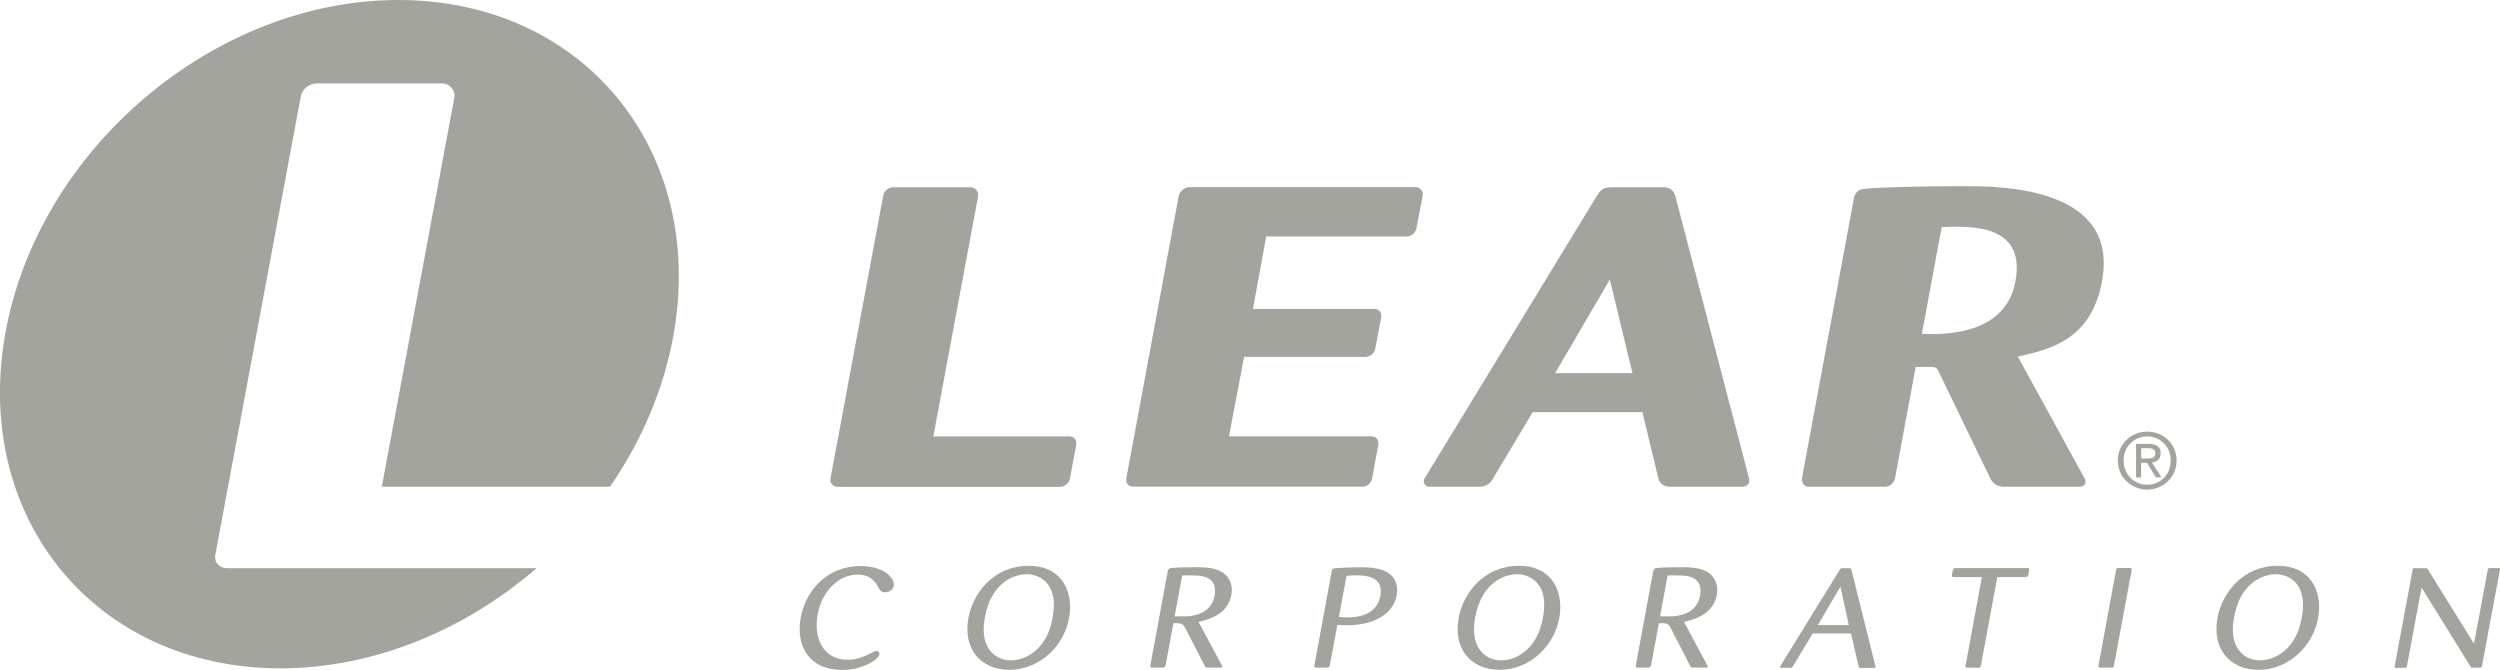
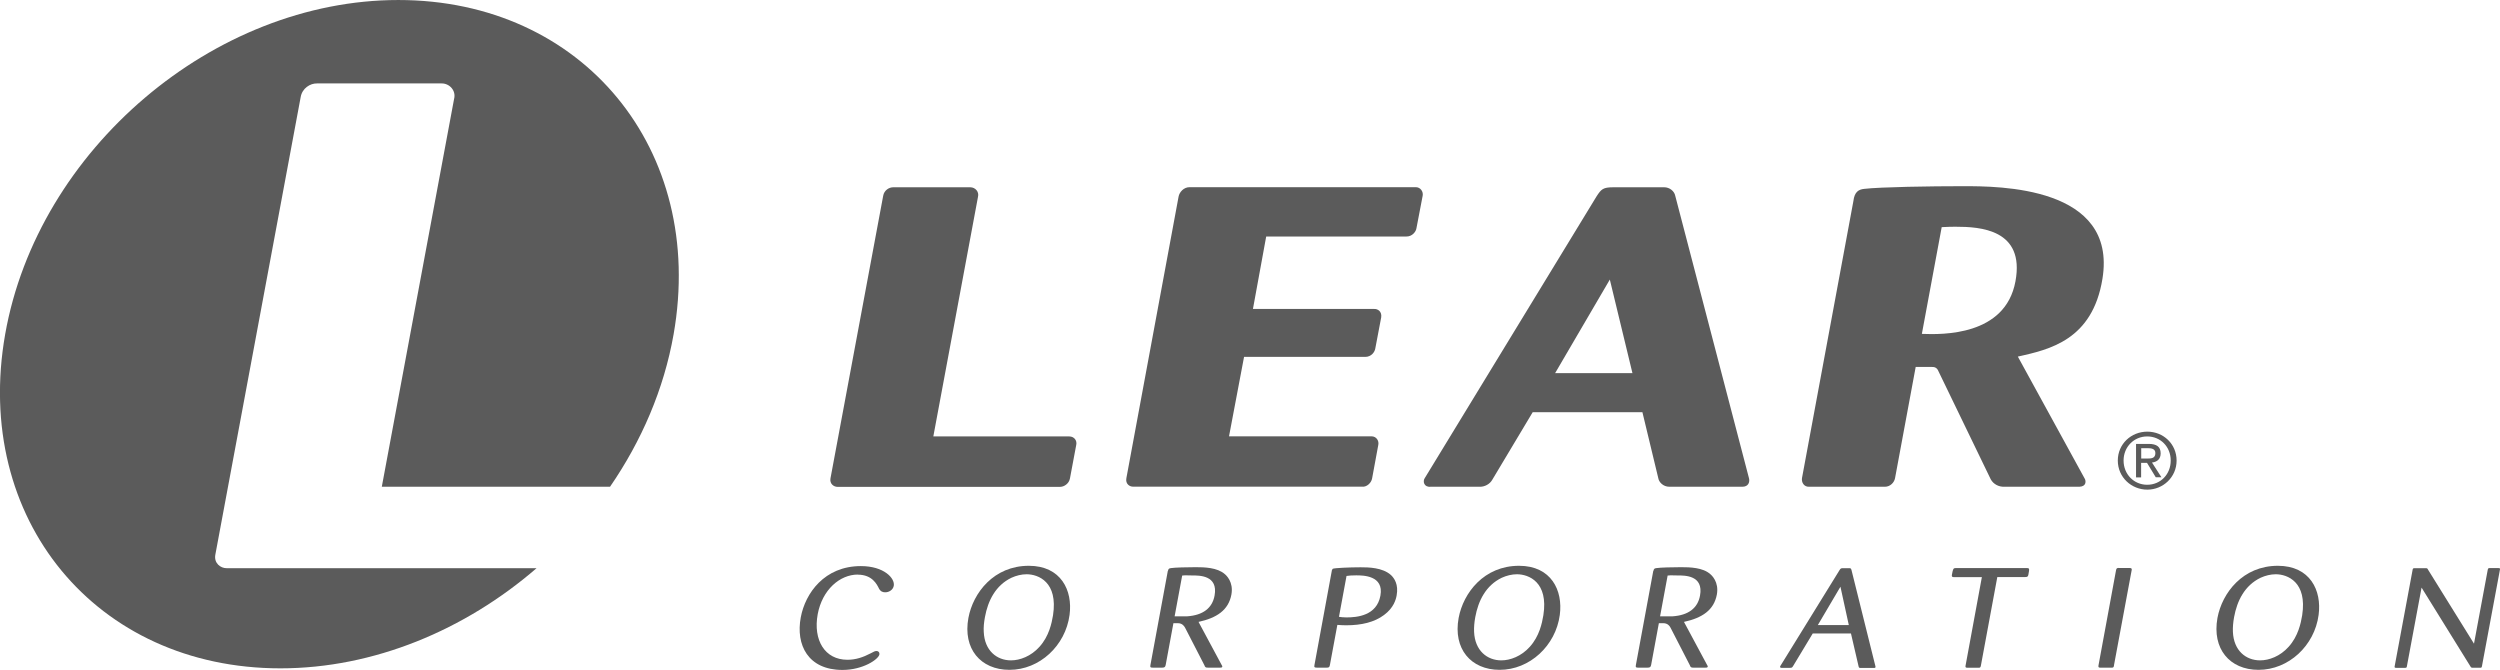
- <svg xmlns="http://www.w3.org/2000/svg" id="Headhunting" width="250.85" height="67.21" viewBox="0 0 250.85 67.21">
-   <path id="path2414" d="M93.65,43.79h13.64c.49,0,.8.41.7.85l-.63,3.36c-.09.52-.59.86-1.01.85h-22.32c-.37,0-.8-.31-.7-.85l5.29-28.36c.09-.54.59-.86,1.02-.85h7.72c.49,0,.91.44.77.97l-4.48,24.03" fill="#a3a49e" />
-   <path id="path2416" d="M124.83,35.8l-1.51,7.98h14.3c.49,0,.76.45.68.85l-.62,3.36c-.07.45-.54.9-1,.84h-22.98c-.35.01-.79-.27-.68-.85l5.24-28.26c.08-.43.51-.95,1.12-.94h22.68c.48,0,.77.46.69.86l-.62,3.24c-.04.35-.42.86-1.01.85h-14.07l-1.33,7.27h12.18c.32-.02.78.24.69.84l-.59,3.11c-.05.36-.4.87-1.03.86h-12.13" fill="#a3a49e" />
-   <path id="path2418" d="M164.79,41.36h-11l-4.05,6.77c-.23.42-.75.75-1.36.71h-4.84c-.67.06-.79-.55-.59-.85,0,0,17.25-28.29,17.25-28.29.47-.72.65-.91,1.67-.91h5.12c.54,0,1.01.39,1.1.84,0,0,7.41,28.37,7.41,28.38.08.35-.05.84-.7.83h-7.29c-.65,0-1.05-.49-1.11-.83l-1.6-6.65ZM163.8,37.44l-2.27-9.39-5.49,9.39h7.76" fill="#a3a49e" />
-   <path id="path2420" d="M185.97,20.17c.11-.93.53-1.16,1.08-1.22,1.62-.19,6.67-.27,9.93-.27,3.54,0,15.49-.02,13.98,9.29-1,6.16-5.32,7.1-8.49,7.81l6.74,12.3c.09.21.14.73-.57.76h-7.53c-.54.02-1.09-.25-1.36-.75l-5.25-10.85c-.14-.36-.41-.43-.63-.42,0,0-1.65,0-1.65,0l-2.07,11.15c-.08.44-.48.87-1.02.87h-7.61c-.51.02-.77-.44-.71-.86l5.16-27.81ZM192.84,33.5c2.06.08,8.38.21,9.39-5.27.97-5.23-3.57-5.48-5.99-5.48-.28,0-.73,0-1.41.04l-1.99,10.71" fill="#a3a49e" />
-   <path id="path2422" d="M86.08,57.65c-1.82,0-3.57,1.53-4.03,3.97-.48,2.62.72,4.58,2.98,4.58.82,0,1.56-.24,2.34-.65.3-.16.42-.23.58-.23.19,0,.32.14.29.34-.09.5-1.65,1.56-3.71,1.56-3.45,0-4.7-2.51-4.18-5.28.45-2.41,2.37-5.14,6.03-5.14,2.34,0,3.44,1.24,3.3,1.98-.07.4-.47.65-.85.65-.21,0-.46-.05-.63-.37-.21-.42-.67-1.4-2.13-1.4" fill="#a3a49e" />
-   <path id="path2424" d="M101.29,67.21c-2.9,0-4.69-2.12-4.12-5.21.47-2.52,2.55-5.23,6.06-5.23,3.23,0,4.42,2.47,4.09,4.93-.41,3.09-3.01,5.51-6.03,5.51ZM103.01,57.62c-.51,0-1.04.13-1.52.35-1.6.77-2.36,2.31-2.66,3.94-.1.55-.15,1.03-.12,1.49.08,1.88,1.31,2.86,2.73,2.86.9,0,2.01-.41,2.86-1.36.96-1.06,1.23-2.38,1.36-3.16.52-3.34-1.47-4.12-2.65-4.12" fill="#a3a49e" />
-   <path id="path2426" d="M117.19,57.29c.05-.24.12-.26.32-.29.38-.06,1.63-.09,2.46-.09.87,0,2.17.03,2.92.69.14.11.9.79.67,2.05-.29,1.57-1.47,2.35-3.3,2.75l2.33,4.34c.13.17.02.27-.18.25h-1.19c-.23.01-.31-.04-.37-.24l-1.94-3.77c-.11-.2-.31-.45-.73-.45h-.44l-.77,4.16c-.04.24-.12.3-.36.3h-.92c-.22,0-.3-.01-.26-.24l1.75-9.47ZM117.86,61.84c.92.01,1.03,0,1.27,0,1.56-.11,2.51-.81,2.74-2.08.38-2.05-1.55-2.02-2.23-2.02-.46,0-.69-.03-1.02.01l-.76,4.1" fill="#a3a49e" />
-   <path id="path2428" d="M165.9,57.29c.06-.24.11-.26.32-.29.38-.06,1.63-.09,2.46-.09.87,0,2.18.03,2.92.69.14.11.9.79.67,2.05-.29,1.57-1.47,2.35-3.3,2.75l2.33,4.34c.13.17.02.27-.18.25h-1.19c-.23.01-.31-.04-.37-.24l-1.94-3.77c-.1-.2-.31-.45-.73-.45h-.44l-.77,4.16c-.04.24-.12.3-.36.3h-.92c-.22,0-.3-.01-.26-.24l1.75-9.47ZM166.57,61.84c.92.01,1.03,0,1.27,0,1.56-.11,2.51-.81,2.74-2.08.38-2.05-1.55-2.02-2.23-2.02-.46,0-.69-.03-1.02.01l-.76,4.1" fill="#a3a49e" />
-   <path id="path2430" d="M133.66,57.19s.03-.09.07-.12c.14-.08,1.7-.15,2.79-.15.79,0,2.21.02,3.05.78.34.32.77.95.57,2.04-.07.4-.29,1.25-1.27,1.97-.96.72-2.25,1.03-3.8,1.03-.36,0-.58-.02-.88-.04l-.75,4.04c-.04.23-.13.25-.33.25h-.97c-.24,0-.29-.04-.25-.25l1.76-9.56ZM134.35,61.89c.23.03.42.06.75.06,1.07,0,3.04-.17,3.41-2.18.38-2.04-1.77-2.04-2.43-2.04-.44,0-.69.02-.97.06l-.76,4.11" fill="#a3a49e" />
-   <path id="path2432" d="M150.48,67.21c-2.9,0-4.69-2.12-4.12-5.21.47-2.52,2.55-5.23,6.06-5.23,3.23,0,4.42,2.47,4.09,4.93-.41,3.09-3.02,5.51-6.04,5.51ZM152.21,57.62c-.51,0-1.04.13-1.52.35-1.6.77-2.36,2.31-2.66,3.94-.1.55-.14,1.03-.12,1.49.08,1.88,1.31,2.86,2.73,2.86.9,0,2.01-.41,2.86-1.36.96-1.06,1.23-2.38,1.36-3.16.53-3.34-1.47-4.12-2.65-4.12" fill="#a3a49e" />
-   <path id="path2434" d="M185.72,63.56h-3.83l-1.97,3.27c-.1.16-.13.18-.34.18h-.82c-.11,0-.19-.05-.13-.17.04-.07,5.94-9.62,5.94-9.62.11-.19.17-.21.34-.21h.68c.11.01.14.03.19.19,0,0,2.38,9.56,2.4,9.65.03.11,0,.17-.12.17h-1.36c-.12.01-.19-.03-.21-.16l-.76-3.28ZM185.51,62.72l-.84-3.85-2.27,3.85h3.1" fill="#a3a49e" />
-   <path id="path2436" d="M200.41,57.9l-1.65,8.9c-.03.16-.09.21-.23.2h-1.13c-.15,0-.21-.05-.18-.19l1.64-8.9h-2.77c-.24,0-.27-.06-.23-.27.11-.57.12-.64.4-.64h7.11c.28,0,.27.06.16.65-.04.2-.09.25-.33.25h-2.78" fill="#a3a49e" />
-   <path id="path2438" d="M212.12,66.8c-.04.13-.06.2-.22.19h-1.18c-.13,0-.19-.05-.16-.21l1.77-9.6c.04-.17.11-.21.34-.19h.99c.22,0,.27.06.23.23l-1.78,9.57" fill="#a3a49e" />
-   <path id="path2440" d="M226.62,67.21c-2.9,0-4.68-2.12-4.12-5.21.47-2.52,2.55-5.23,6.06-5.23,3.23,0,4.42,2.47,4.09,4.93-.41,3.09-3.01,5.51-6.03,5.51ZM228.35,57.62c-.51,0-1.04.13-1.52.35-1.6.77-2.36,2.31-2.66,3.94-.1.55-.14,1.03-.12,1.49.08,1.88,1.3,2.86,2.73,2.86.9,0,2.01-.41,2.86-1.36.96-1.06,1.23-2.38,1.36-3.16.52-3.34-1.47-4.12-2.65-4.12" fill="#a3a49e" />
-   <path id="path2450" d="M248.24,64.59l1.38-7.42c.03-.12.05-.17.18-.17h.9c.17,0,.17.07.14.18l-1.8,9.66c-.03.16-.08.17-.21.16h-.73c-.11,0-.16-.03-.21-.12l-4.91-7.92-1.47,7.88c-.02.13-.04.16-.16.17,0,0-.9,0-.92,0-.16,0-.18-.04-.14-.21l1.79-9.62c.02-.13.05-.19.27-.17h1.05c.15,0,.17.03.23.15l4.62,7.44" fill="#a3a49e" />
-   <path id="path2452" d="M39.97,0C21.45,0,3.79,15.01.52,33.53c-3.27,18.52,9.1,33.53,27.62,33.53,9.37,0,18.53-3.85,25.7-10.05h-31.1c-.6.01-1.3-.5-1.13-1.37L30.17,9.74c.15-.88.95-1.39,1.65-1.37h12.49c.79-.01,1.48.72,1.25,1.57l-7.25,38.9h22.9c3.16-4.59,5.41-9.79,6.38-15.3C70.85,15.01,58.49,0,39.97,0" fill="#a3a49e" />
-   <path id="path2458" d="M212.5,46.21c0-1.67,1.35-2.9,2.96-2.9s2.94,1.23,2.94,2.9-1.36,2.92-2.94,2.92-2.96-1.23-2.96-2.92ZM215.45,48.64c1.32,0,2.36-1.03,2.36-2.43s-1.04-2.42-2.36-2.42-2.37,1.04-2.37,2.42,1.04,2.43,2.37,2.43ZM214.84,47.9h-.51v-3.36h1.28c.79,0,1.19.29,1.19.95,0,.6-.38.86-.87.92l.95,1.48h-.57l-.88-1.45h-.59v1.45ZM215.45,46.01c.43,0,.82-.03.82-.55,0-.42-.38-.49-.73-.49h-.69v1.04h.61" fill="#a3a49e" />
+ <svg xmlns="http://www.w3.org/2000/svg" id="Headhunting" width="88.49mm" height="23.71mm" viewBox="0 0 250.85 67.21">
+   <path id="path2414" d="M93.65,43.79h13.64c.49,0,.8.41.7.85l-.63,3.36c-.09.52-.59.86-1.01.85h-22.32c-.37,0-.8-.31-.7-.85l5.29-28.36c.09-.54.59-.86,1.02-.85h7.72c.49,0,.91.44.77.97l-4.48,24.03" fill="#5b5b5b" />
+   <path id="path2416" d="M124.83,35.8l-1.51,7.98h14.3c.49,0,.76.45.68.85l-.62,3.36c-.07.45-.54.9-1,.84h-22.98c-.35.01-.79-.27-.68-.85l5.24-28.26c.08-.43.51-.95,1.12-.94h22.68c.48,0,.77.46.69.86l-.62,3.24c-.04.35-.42.86-1.01.85h-14.07l-1.33,7.27h12.18c.32-.02.78.24.69.84l-.59,3.11c-.05.36-.4.87-1.03.86h-12.13" fill="#5b5b5b" />
+   <path id="path2418" d="M164.79,41.36h-11l-4.05,6.77c-.23.42-.75.75-1.36.71h-4.84c-.67.06-.79-.55-.59-.85,0,0,17.25-28.29,17.25-28.29.47-.72.65-.91,1.67-.91h5.12c.54,0,1.01.39,1.1.84,0,0,7.41,28.37,7.41,28.38.08.35-.05.84-.7.83h-7.29c-.65,0-1.05-.49-1.11-.83l-1.6-6.65ZM163.8,37.44l-2.27-9.39-5.49,9.39h7.76" fill="#5b5b5b" />
+   <path id="path2420" d="M185.97,20.17c.11-.93.53-1.16,1.08-1.22,1.62-.19,6.67-.27,9.93-.27,3.54,0,15.49-.02,13.98,9.29-1,6.16-5.32,7.1-8.49,7.81l6.74,12.3c.09.21.14.73-.57.76h-7.53c-.54.02-1.09-.25-1.36-.75l-5.25-10.85c-.14-.36-.41-.43-.63-.42,0,0-1.65,0-1.65,0l-2.07,11.15c-.08.44-.48.87-1.02.87h-7.61c-.51.02-.77-.44-.71-.86l5.16-27.81ZM192.84,33.5c2.06.08,8.38.21,9.39-5.27.97-5.23-3.57-5.48-5.99-5.48-.28,0-.73,0-1.41.04l-1.99,10.71" fill="#5b5b5b" />
+   <path id="path2422" d="M86.08,57.65c-1.82,0-3.57,1.53-4.03,3.97-.48,2.62.72,4.58,2.98,4.58.82,0,1.56-.24,2.34-.65.3-.16.42-.23.58-.23.19,0,.32.14.29.34-.09.5-1.65,1.56-3.71,1.56-3.45,0-4.7-2.51-4.18-5.28.45-2.41,2.37-5.14,6.03-5.14,2.34,0,3.44,1.24,3.3,1.98-.07.4-.47.65-.85.65-.21,0-.46-.05-.63-.37-.21-.42-.67-1.4-2.13-1.4" fill="#5b5b5b" />
+   <path id="path2424" d="M101.29,67.21c-2.9,0-4.69-2.12-4.12-5.21.47-2.52,2.55-5.23,6.06-5.23,3.23,0,4.42,2.47,4.09,4.93-.41,3.09-3.01,5.51-6.03,5.51ZM103.01,57.62c-.51,0-1.04.13-1.52.35-1.6.77-2.36,2.31-2.66,3.94-.1.55-.15,1.03-.12,1.49.08,1.88,1.31,2.86,2.73,2.86.9,0,2.01-.41,2.86-1.36.96-1.06,1.23-2.38,1.36-3.16.52-3.34-1.47-4.12-2.65-4.12" fill="#5b5b5b" />
+   <path id="path2426" d="M117.19,57.29c.05-.24.12-.26.32-.29.38-.06,1.63-.09,2.46-.09.87,0,2.17.03,2.92.69.14.11.9.79.67,2.05-.29,1.57-1.47,2.35-3.3,2.75l2.33,4.34c.13.17.02.27-.18.25h-1.19c-.23.01-.31-.04-.37-.24l-1.94-3.77c-.11-.2-.31-.45-.73-.45h-.44l-.77,4.16c-.04.24-.12.3-.36.3h-.92c-.22,0-.3-.01-.26-.24l1.75-9.47ZM117.86,61.84c.92.01,1.03,0,1.27,0,1.56-.11,2.51-.81,2.74-2.08.38-2.05-1.55-2.02-2.23-2.02-.46,0-.69-.03-1.02.01l-.76,4.1" fill="#5b5b5b" />
+   <path id="path2428" d="M165.9,57.29c.06-.24.11-.26.32-.29.38-.06,1.63-.09,2.46-.09.87,0,2.18.03,2.92.69.14.11.9.79.67,2.05-.29,1.57-1.47,2.35-3.3,2.75l2.33,4.34c.13.17.02.27-.18.25h-1.19c-.23.01-.31-.04-.37-.24l-1.94-3.77c-.1-.2-.31-.45-.73-.45h-.44l-.77,4.16c-.04.24-.12.3-.36.3h-.92c-.22,0-.3-.01-.26-.24l1.75-9.47ZM166.57,61.84c.92.01,1.03,0,1.27,0,1.56-.11,2.51-.81,2.74-2.08.38-2.05-1.55-2.02-2.23-2.02-.46,0-.69-.03-1.02.01l-.76,4.1" fill="#5b5b5b" />
+   <path id="path2430" d="M133.66,57.19s.03-.09.07-.12c.14-.08,1.7-.15,2.79-.15.79,0,2.21.02,3.05.78.34.32.77.95.57,2.04-.07.4-.29,1.25-1.27,1.97-.96.72-2.25,1.03-3.8,1.03-.36,0-.58-.02-.88-.04l-.75,4.04c-.04.23-.13.25-.33.25h-.97c-.24,0-.29-.04-.25-.25l1.76-9.56ZM134.35,61.89c.23.03.42.06.75.06,1.07,0,3.04-.17,3.41-2.18.38-2.04-1.77-2.04-2.43-2.04-.44,0-.69.02-.97.06l-.76,4.11" fill="#5b5b5b" />
+   <path id="path2432" d="M150.48,67.21c-2.9,0-4.69-2.12-4.12-5.21.47-2.52,2.55-5.23,6.06-5.23,3.23,0,4.42,2.47,4.09,4.93-.41,3.09-3.02,5.51-6.04,5.51ZM152.21,57.62c-.51,0-1.04.13-1.52.35-1.6.77-2.36,2.31-2.66,3.94-.1.55-.14,1.03-.12,1.49.08,1.88,1.31,2.86,2.73,2.86.9,0,2.01-.41,2.86-1.36.96-1.06,1.23-2.38,1.36-3.16.53-3.34-1.47-4.12-2.65-4.12" fill="#5b5b5b" />
+   <path id="path2434" d="M185.72,63.56h-3.83l-1.97,3.27c-.1.16-.13.18-.34.18h-.82c-.11,0-.19-.05-.13-.17.04-.07,5.94-9.62,5.94-9.62.11-.19.17-.21.34-.21h.68c.11.01.14.03.19.19,0,0,2.38,9.56,2.4,9.65.03.11,0,.17-.12.17h-1.36c-.12.01-.19-.03-.21-.16l-.76-3.28ZM185.51,62.72l-.84-3.85-2.27,3.85h3.1" fill="#5b5b5b" />
+   <path id="path2436" d="M200.41,57.9l-1.65,8.9c-.03.16-.09.21-.23.2h-1.13c-.15,0-.21-.05-.18-.19l1.64-8.9h-2.77c-.24,0-.27-.06-.23-.27.11-.57.12-.64.4-.64h7.11c.28,0,.27.06.16.65-.04.2-.09.25-.33.25h-2.78" fill="#5b5b5b" />
+   <path id="path2438" d="M212.12,66.8c-.04.13-.06.2-.22.19h-1.18c-.13,0-.19-.05-.16-.21l1.77-9.6c.04-.17.11-.21.34-.19h.99c.22,0,.27.06.23.23l-1.78,9.57" fill="#5b5b5b" />
+   <path id="path2440" d="M226.62,67.21c-2.9,0-4.68-2.12-4.12-5.21.47-2.52,2.55-5.23,6.06-5.23,3.23,0,4.42,2.47,4.09,4.93-.41,3.09-3.01,5.51-6.03,5.51ZM228.35,57.62c-.51,0-1.04.13-1.52.35-1.6.77-2.36,2.31-2.66,3.94-.1.55-.14,1.03-.12,1.49.08,1.88,1.3,2.86,2.73,2.86.9,0,2.01-.41,2.86-1.36.96-1.06,1.23-2.38,1.36-3.16.52-3.34-1.47-4.12-2.65-4.12" fill="#5b5b5b" />
+   <path id="path2450" d="M248.24,64.59l1.38-7.42c.03-.12.05-.17.18-.17h.9c.17,0,.17.07.14.18l-1.8,9.66c-.03.16-.08.17-.21.16h-.73c-.11,0-.16-.03-.21-.12l-4.91-7.92-1.47,7.88c-.02.13-.04.16-.16.17,0,0-.9,0-.92,0-.16,0-.18-.04-.14-.21l1.79-9.62c.02-.13.05-.19.27-.17h1.05c.15,0,.17.03.23.15l4.62,7.44" fill="#5b5b5b" />
+   <path id="path2452" d="M39.97,0C21.45,0,3.79,15.01.52,33.53c-3.27,18.52,9.1,33.53,27.62,33.53,9.37,0,18.53-3.85,25.7-10.05h-31.1c-.6.01-1.3-.5-1.13-1.37L30.17,9.74c.15-.88.95-1.39,1.65-1.37h12.49c.79-.01,1.48.72,1.25,1.57l-7.25,38.9h22.9c3.16-4.59,5.41-9.79,6.38-15.3C70.85,15.01,58.49,0,39.97,0" fill="#5b5b5b" />
+   <path id="path2458" d="M212.5,46.21c0-1.67,1.35-2.9,2.96-2.9s2.94,1.23,2.94,2.9-1.36,2.92-2.94,2.92-2.96-1.23-2.96-2.92ZM215.45,48.64c1.32,0,2.36-1.03,2.36-2.43s-1.04-2.42-2.36-2.42-2.37,1.04-2.37,2.42,1.04,2.43,2.37,2.43ZM214.84,47.9h-.51v-3.36h1.28c.79,0,1.19.29,1.19.95,0,.6-.38.86-.87.92l.95,1.48h-.57l-.88-1.45h-.59v1.45ZM215.45,46.01c.43,0,.82-.03.82-.55,0-.42-.38-.49-.73-.49h-.69v1.04h.61" fill="#5b5b5b" />
</svg>
